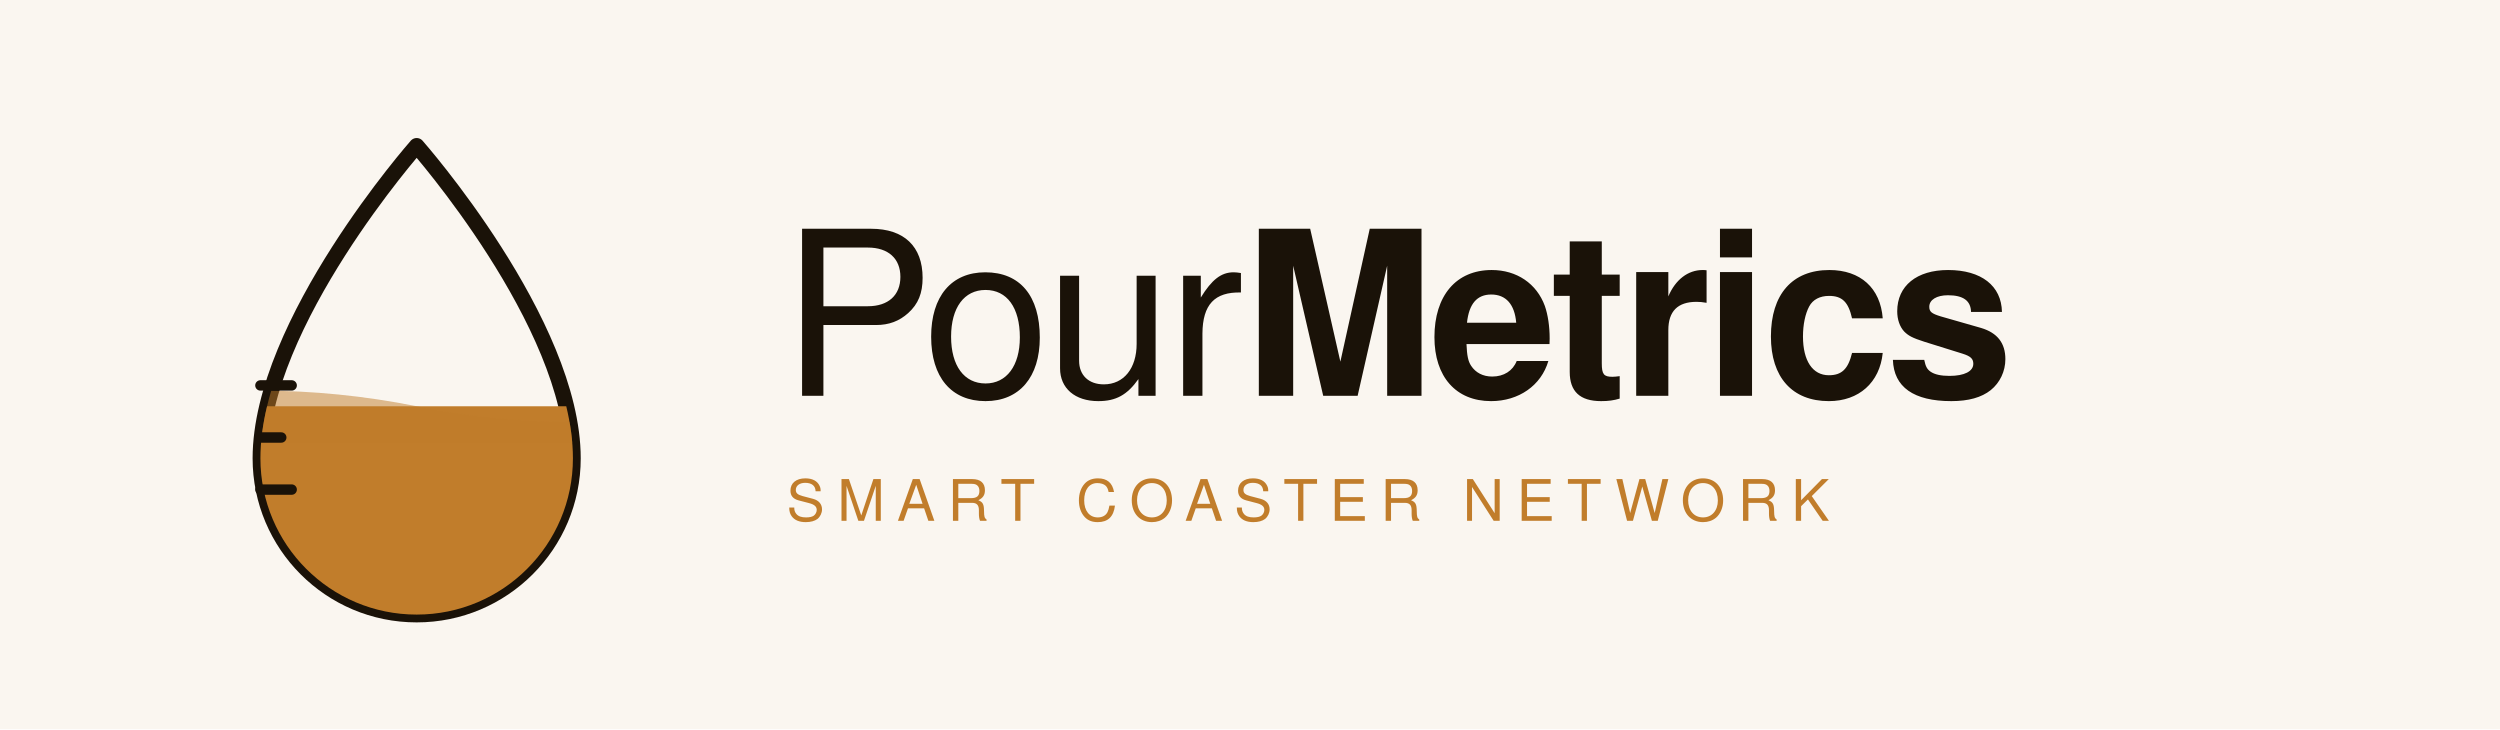
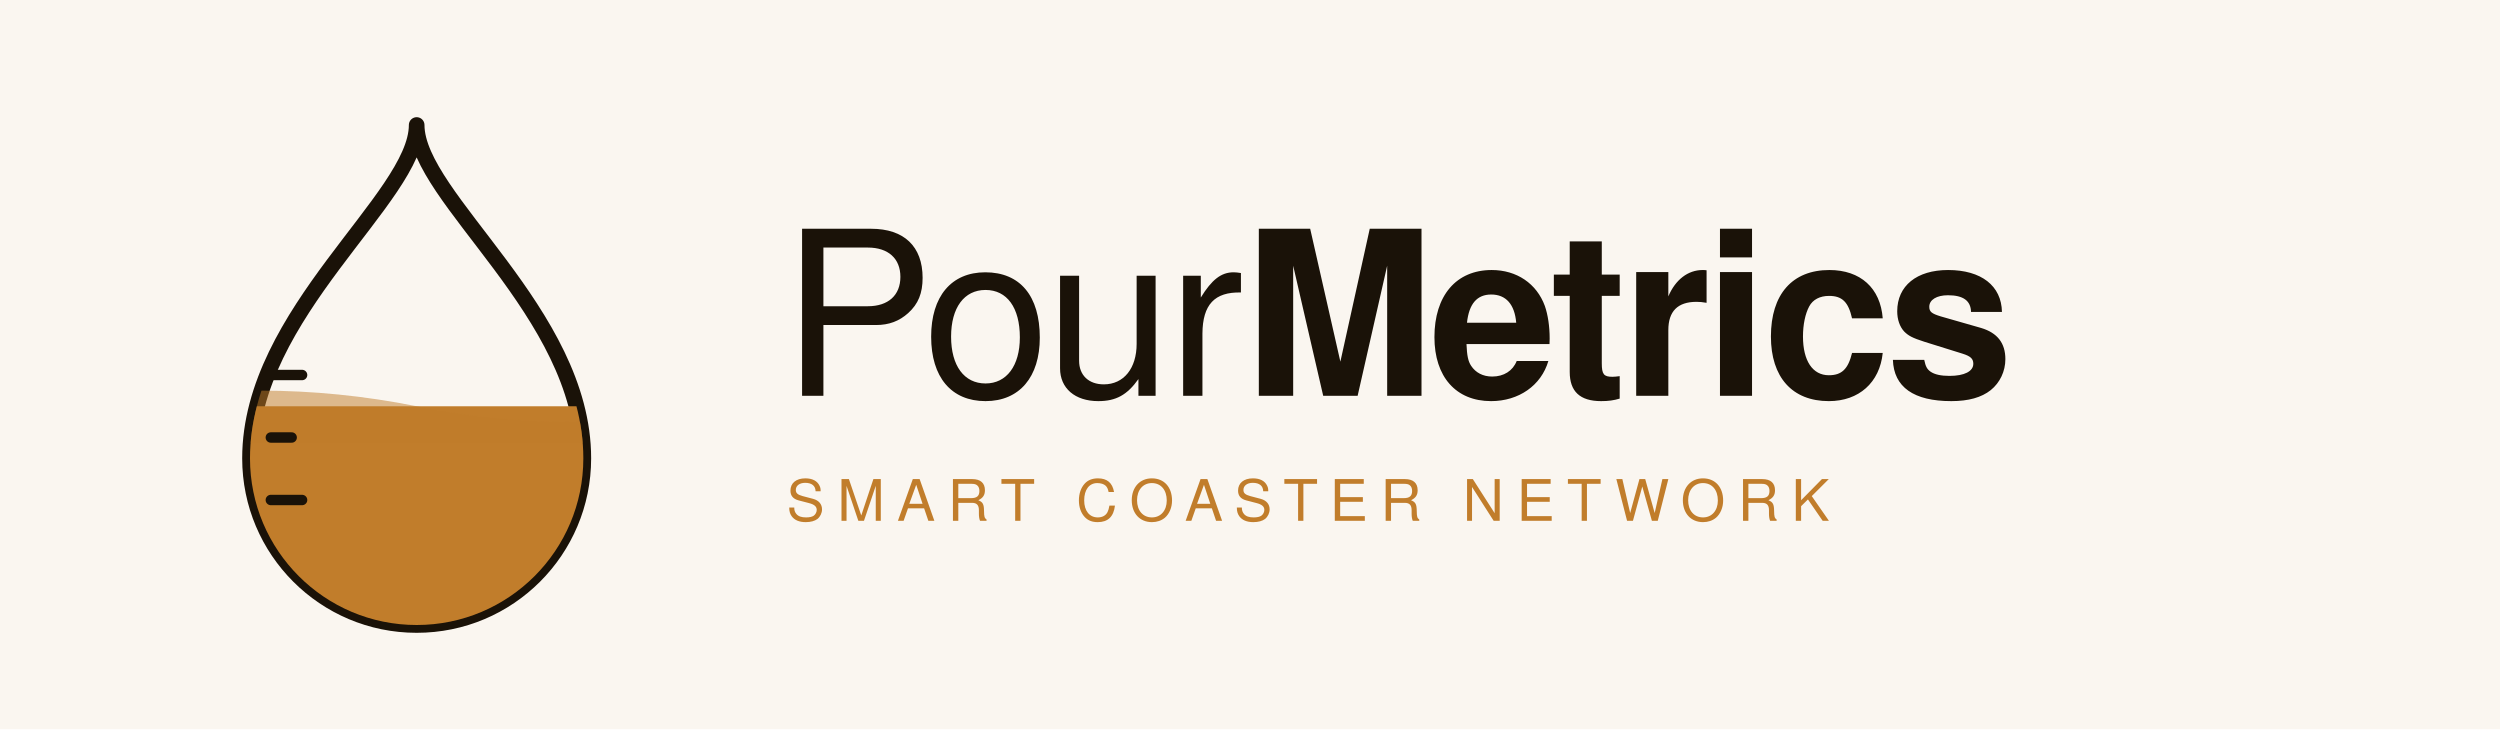
<svg xmlns="http://www.w3.org/2000/svg" viewBox="0 0 480 140" width="960" height="280">
  <rect width="480" height="140" fill="#FAF6F0" />
  <g transform="translate(20 10)">
    <defs>
      <clipPath id="dropClipL">
-         <path d="M60 18 C60 18, 30 52, 30 78 A30 30 0 0 0 90 78 C90 52, 60 18, 60 18 Z" />
+         <path d="M60 14 C60 28 28 50 28 78 A32 32 0 0 0 92 78 C92 50 60 28 60 14 Z" />
      </clipPath>
    </defs>
-     <path d="M60 18 C60 18, 30 52, 30 78 A30 30 0 0 0 90 78 C90 52, 60 18, 60 18 Z" fill="none" stroke="#1A1208" stroke-width="3" stroke-linejoin="round" />
+     <path d="M60 14 C60 28 28 50 28 78 A32 32 0 0 0 92 78 C92 50 60 28 60 14 Z" fill="none" stroke="#1A1208" stroke-width="3" stroke-linejoin="round" />
    <g clip-path="url(#dropClipL)">
      <rect x="0" y="68" width="120" height="50" fill="#C17D2B" />
      <path d="M0 68 Q30 62 60 68 T120 68 L120 75 L0 75 Z" fill="#C17D2B" fill-opacity="0.5" />
    </g>
    <g stroke="#1A1208" stroke-width="2" stroke-linecap="round">
-       <line x1="30" y1="64" x2="36" y2="64" />
-       <line x1="30" y1="74" x2="34" y2="74" />
-       <line x1="30" y1="84" x2="36" y2="84" />
+       <line x1="32" y1="62" x2="38" y2="62" />
+       <line x1="32" y1="74" x2="36" y2="74" />
+       <line x1="32" y1="86" x2="38" y2="86" />
    </g>
  </g>
  <g font-family="Space Grotesk, Helvetica, Arial, sans-serif" fill="#1A1208">
    <text x="150" y="76" font-size="44" font-weight="500" letter-spacing="-1">Pour<tspan font-weight="700">Metrics</tspan>
    </text>
    <text x="151" y="100" font-size="11" letter-spacing="2.4" fill="#C17D2B" font-weight="500">SMART COASTER NETWORK</text>
  </g>
</svg>
